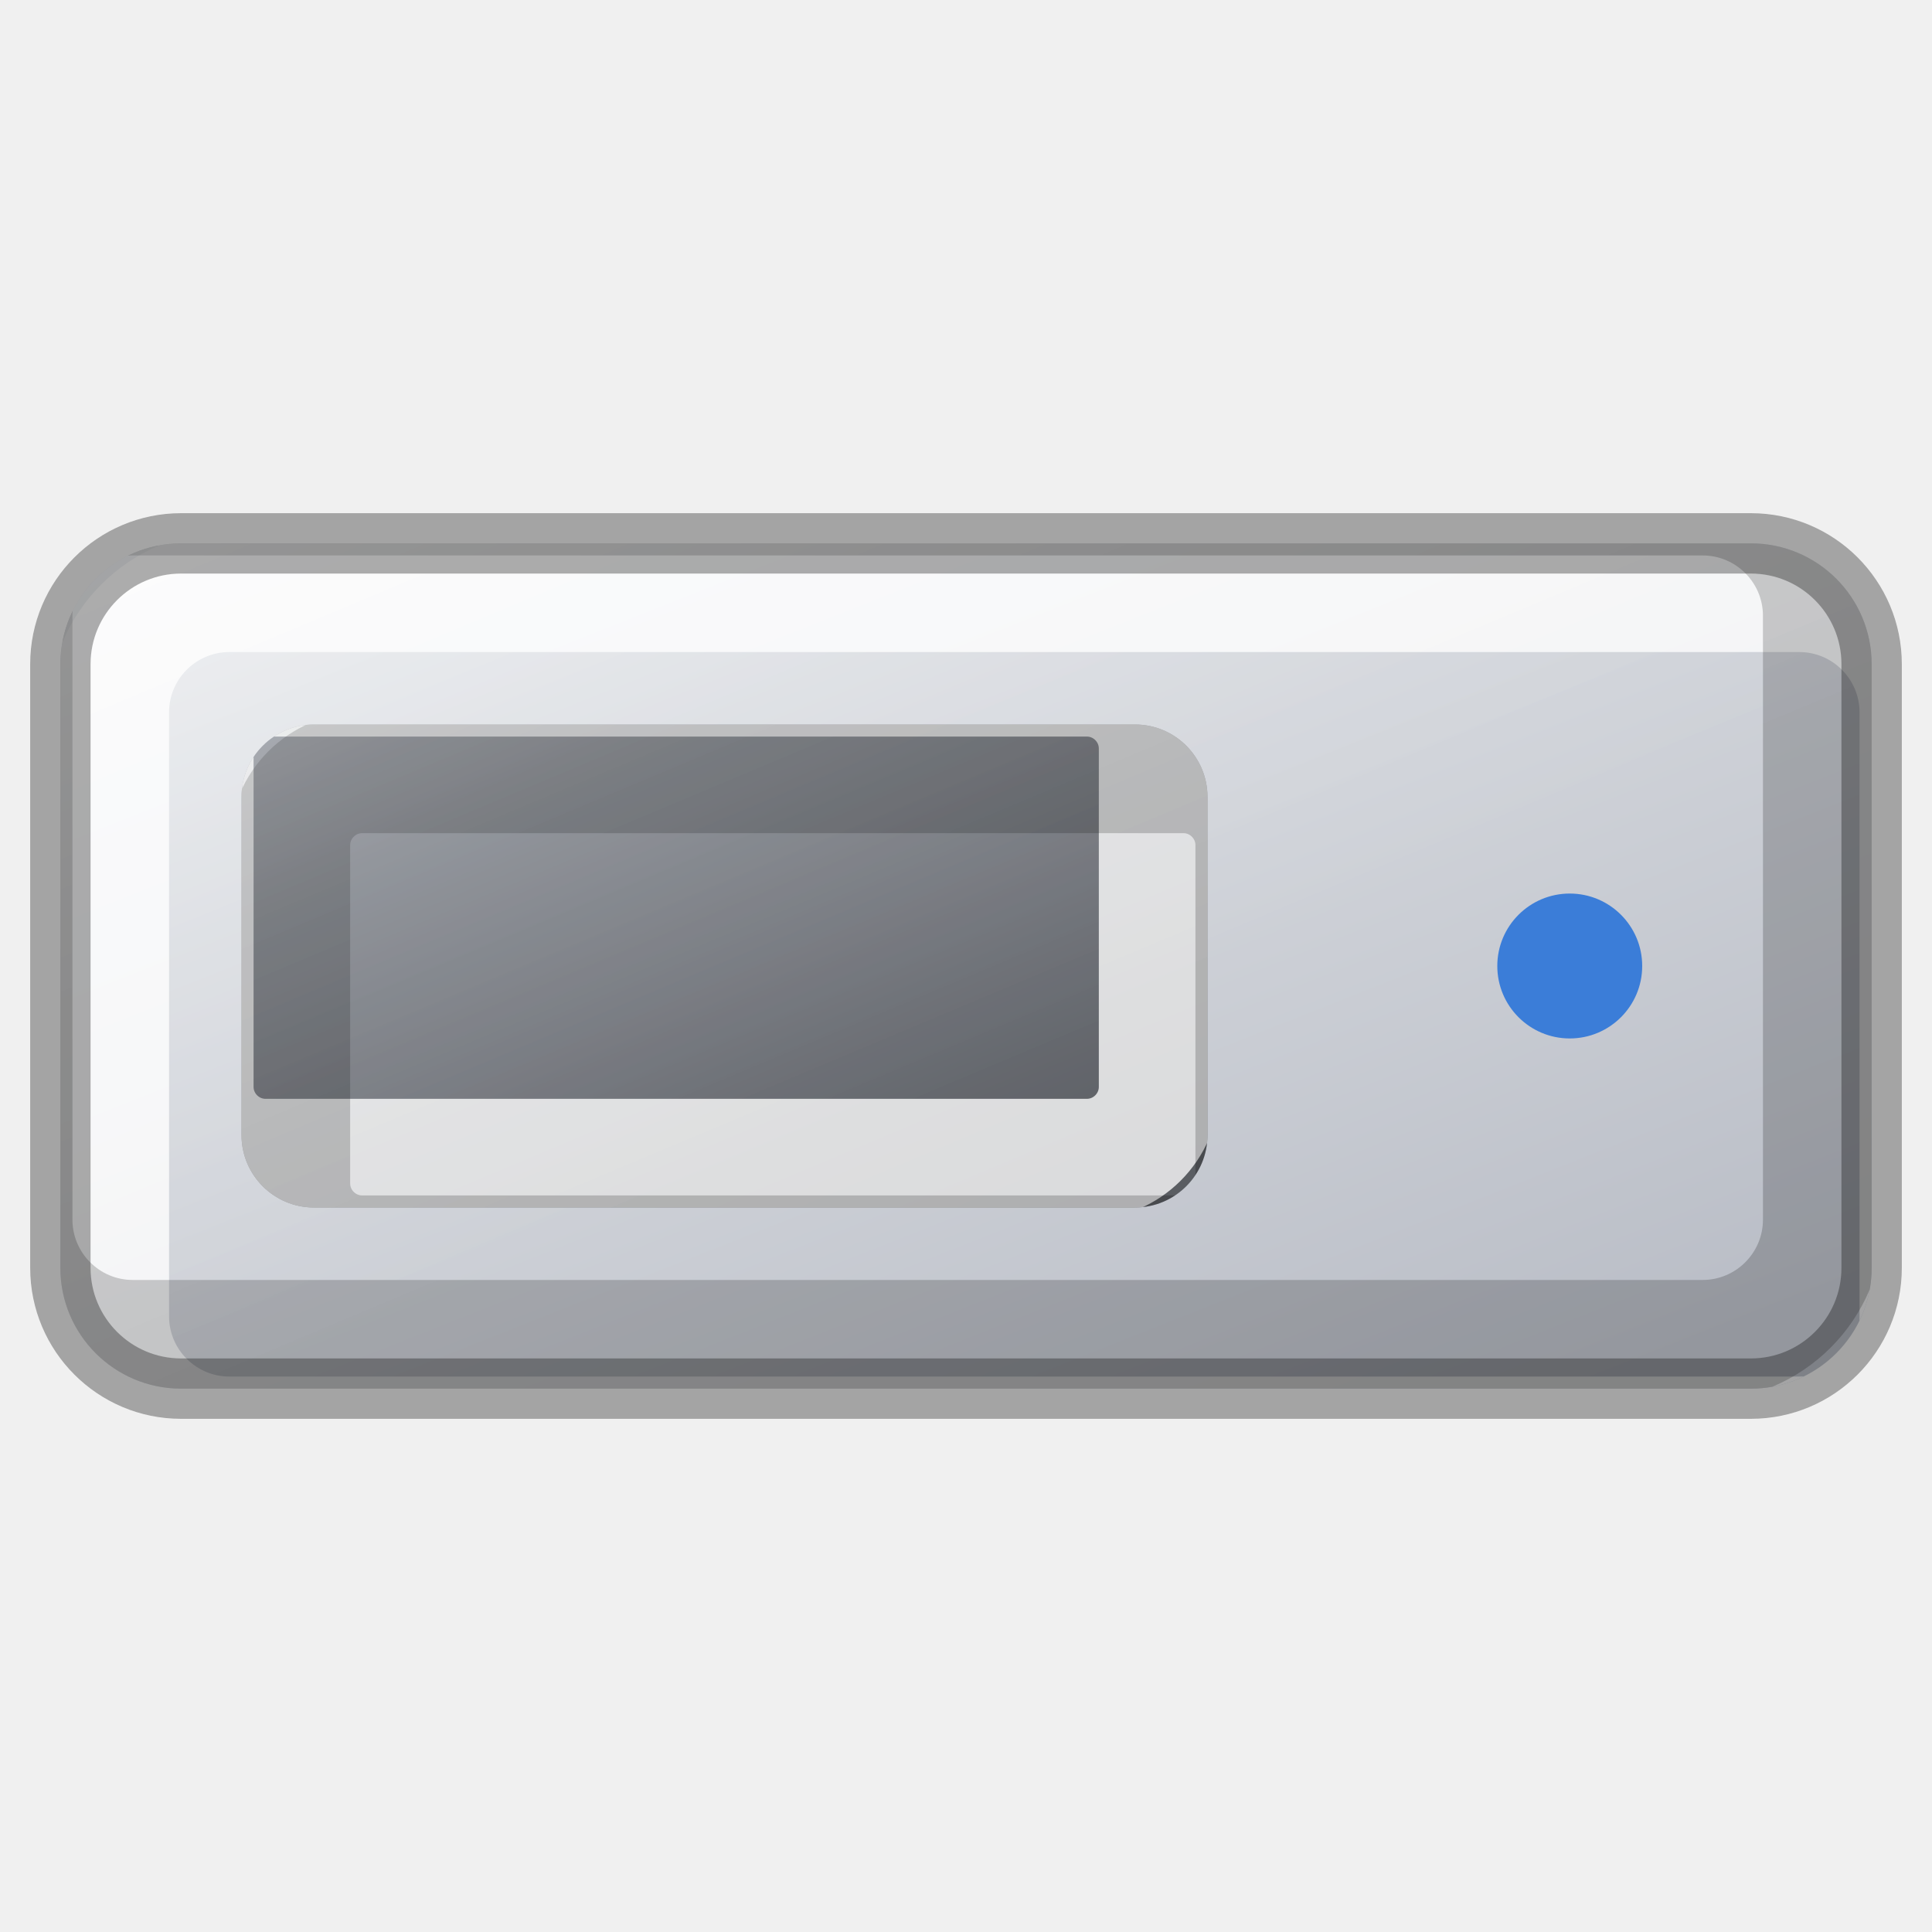
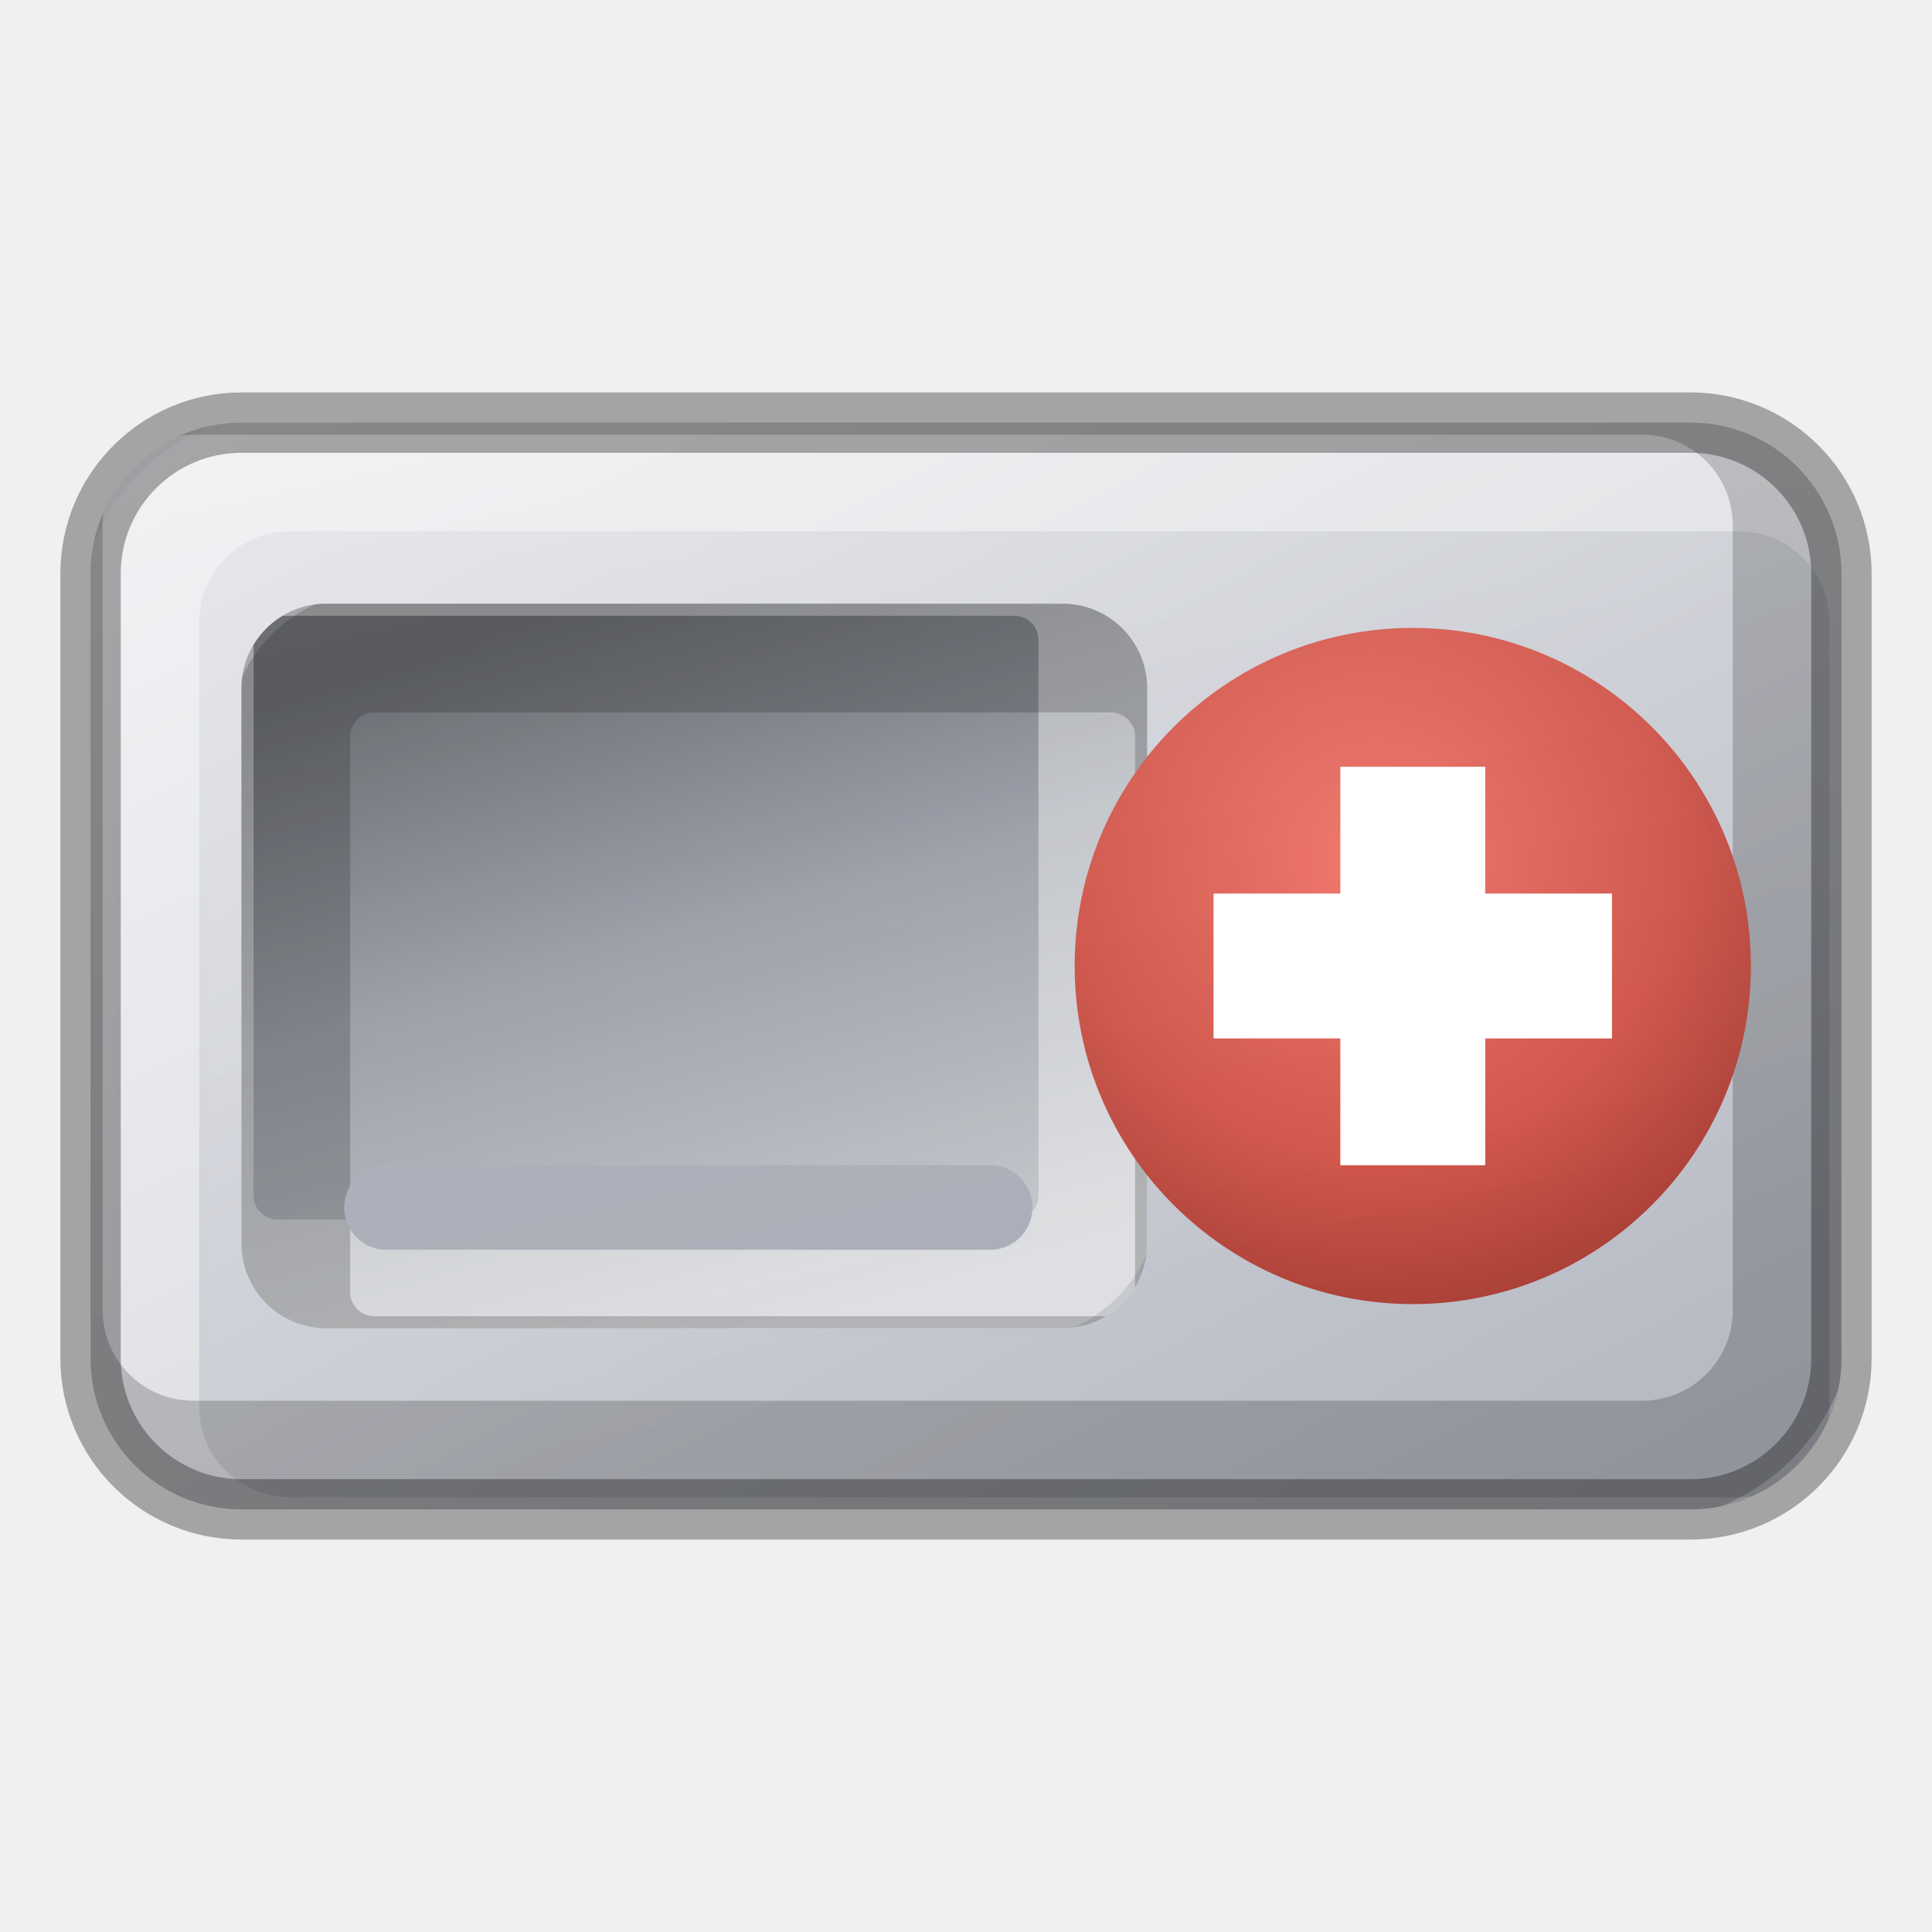
<svg xmlns="http://www.w3.org/2000/svg" viewBox="0 0 32 32" width="128" height="128">
  <defs>
-     <clipPath id="volumeInternal-clip-body">
-       <path d="M3 9h26a2 2 0 0 1 2 2v10a2 2 0 0 1 -2 2h-26a2 2 0 0 1 -2 -2v-10a2 2 0 0 1 2 -2Z" />
+     <clipPath id="volumeInternal-clip-shell">
+       <path d="M4 7h24a2.5 2.5 0 0 1 2.5 2.5v13a2.5 2.5 0 0 1 -2.5 2.5h-24a2.5 2.5 0 0 1 -2.5 -2.5v-13a2.5 2.5 0 0 1 2.5 -2.5Z" />
    </clipPath>
-     <linearGradient id="volumeInternal-grad-body" x1="0" y1="0" x2="0.85" y2="1">
-       <stop offset="0" stop-color="#e9ebee" />
-       <stop offset="1" stop-color="#b9bdc6" />
+     <linearGradient id="volumeInternal-grad-shell" x1="0" y1="0" x2="0.85" y2="1">
+       <stop offset="0" stop-color="#e8e9ed" />
+       <stop offset="1" stop-color="#b5b9c2" />
    </linearGradient>
-     <clipPath id="volumeInternal-clip-plate">
-       <path d="M5.2 12h13.6a1.2 1.2 0 0 1 1.2 1.2v5.6a1.2 1.2 0 0 1 -1.2 1.2h-13.6a1.2 1.2 0 0 1 -1.2 -1.2v-5.6a1.2 1.2 0 0 1 1.2 -1.2Z" />
+     <clipPath id="volumeInternal-clip-face">
+       <path d="M5.4 10h12.2a1.4 1.4 0 0 1 1.4 1.4v9.2a1.4 1.4 0 0 1 -1.4 1.4h-12.2a1.4 1.4 0 0 1 -1.4 -1.4v-9.2a1.4 1.4 0 0 1 1.4 -1.4Z" />
    </clipPath>
-     <linearGradient id="volumeInternal-grad-plate" x1="0" y1="0" x2="0.85" y2="1">
-       <stop offset="0" stop-color="#a6abb4" />
-       <stop offset="1" stop-color="#676a70" />
+     <linearGradient id="volumeInternal-grad-face" x1="0.329" y1="0.03" x2="0.671" y2="0.97">
+       <stop offset="0" stop-color="#696c72" />
+       <stop offset="0.45" stop-color="#a9aeb8" />
+       <stop offset="1" stop-color="#dcdee3" />
    </linearGradient>
-     <clipPath id="volumeInternal-clip-led">
-       <path d="M24.8 16a1.2 1.2 0 1 0 2.4 0a1.2 1.2 0 1 0 -2.4 0Z" />
+     <clipPath id="volumeInternal-clip-badge">
+       <path d="M29 16A5.6 5.6 0 0 1 17.8 16A5.6 5.6 0 0 1 29 16Z" />
+     </clipPath>
+     <radialGradient id="volumeInternal-grad-badge" cx="0.442" cy="0.34" r="0.813">
+       <stop offset="0" stop-color="#f07468" />
+       <stop offset="0.55" stop-color="#cf554a" />
+       <stop offset="1" stop-color="#94332a" />
+     </radialGradient>
+     <clipPath id="volumeInternal-clip-cross">
+       <path d="M22.2 12.7h2.4v2.1h2.1v2.4h-2.1v2.1h-2.4v-2.1h-2.1v-2.4h2.1Z" />
    </clipPath>
    <clipPath id="volumeInternal-clip-silhouette">
-       <path d="M3 9h26a2 2 0 0 1 2 2v10a2 2 0 0 1 -2 2h-26a2 2 0 0 1 -2 -2v-10a2 2 0 0 1 2 -2Z" />
+       <path d="M4 7h24a2.5 2.5 0 0 1 2.5 2.5v13a2.5 2.5 0 0 1 -2.5 2.5h-24a2.5 2.5 0 0 1 -2.5 -2.5v-13a2.5 2.5 0 0 1 2.5 -2.5Z" />
    </clipPath>
-     <linearGradient id="volumeInternal-grad-key" x1="0" y1="0" x2="0.9" y2="1">
-       <stop offset="0" stop-color="#ffffff" stop-opacity="0.62" />
-       <stop offset="0.3" stop-color="#ffffff" stop-opacity="0.2" />
-       <stop offset="0.6" stop-color="#ffffff" stop-opacity="0" />
+     <linearGradient id="volumeInternal-grad-key" x1="0" y1="0" x2="0.35" y2="1">
+       <stop offset="0" stop-color="#ffffff" stop-opacity="0.3" />
+       <stop offset="0.55" stop-color="#ffffff" stop-opacity="0.11" />
+       <stop offset="1" stop-color="#ffffff" stop-opacity="0" />
    </linearGradient>
  </defs>
  <g id="volumeInternal">
-     <g id="body-platinum-top" clip-path="url(#volumeInternal-clip-body)">
-       <path d="M3 9h26a2 2 0 0 1 2 2v10a2 2 0 0 1 -2 2h-26a2 2 0 0 1 -2 -2v-10a2 2 0 0 1 2 -2Z" fill="url(#volumeInternal-grad-body)" />
-       <path d="M3 9h26a2 2 0 0 1 2 2v10a2 2 0 0 1 -2 2h-26a2 2 0 0 1 -2 -2v-10a2 2 0 0 1 2 -2Z" fill="none" stroke="rgba(255, 255, 255, 0.78)" stroke-width="2" transform="translate(0.8 0.8)" />
-       <path d="M3 9h26a2 2 0 0 1 2 2v10a2 2 0 0 1 -2 2h-26a2 2 0 0 1 -2 -2v-10a2 2 0 0 1 2 -2Z" fill="none" stroke="rgba(0, 0, 0, 0.2)" stroke-width="2" transform="translate(-0.8 -0.8)" />
+     <g id="shell-platinum-top" clip-path="url(#volumeInternal-clip-shell)">
+       <path d="M4 7h24a2.5 2.5 0 0 1 2.5 2.5v13a2.5 2.5 0 0 1 -2.5 2.5h-24a2.5 2.5 0 0 1 -2.5 -2.5v-13a2.5 2.5 0 0 1 2.5 -2.5Z" fill="url(#volumeInternal-grad-shell)" />
+       <path d="M4 7h24a2.5 2.5 0 0 1 2.5 2.5v13a2.5 2.5 0 0 1 -2.5 2.5h-24a2.5 2.5 0 0 1 -2.5 -2.5v-13a2.5 2.5 0 0 1 2.5 -2.5Z" fill="none" stroke="rgba(255, 255, 255, 0.4)" stroke-width="2" transform="translate(0.8 0.8)" />
+       <path d="M4 7h24a2.5 2.5 0 0 1 2.5 2.5v13a2.5 2.5 0 0 1 -2.5 2.5h-24a2.5 2.5 0 0 1 -2.5 -2.5v-13a2.5 2.5 0 0 1 2.5 -2.5Z" fill="none" stroke="rgba(0, 0, 0, 0.2)" stroke-width="2" transform="translate(-0.8 -0.8)" />
    </g>
-     <g id="plate-platinum-under" clip-path="url(#volumeInternal-clip-plate)">
-       <path d="M5.2 12h13.6a1.2 1.2 0 0 1 1.2 1.2v5.6a1.2 1.2 0 0 1 -1.2 1.2h-13.6a1.2 1.2 0 0 1 -1.2 -1.2v-5.6a1.2 1.2 0 0 1 1.2 -1.2Z" fill="url(#volumeInternal-grad-plate)" />
-       <path d="M5.2 12h13.6a1.2 1.2 0 0 1 1.2 1.2v5.6a1.2 1.2 0 0 1 -1.2 1.2h-13.6a1.2 1.2 0 0 1 -1.2 -1.2v-5.6a1.2 1.2 0 0 1 1.2 -1.2Z" fill="#000000" opacity="0.128" />
-       <path d="M5.2 12h13.6a1.2 1.2 0 0 1 1.2 1.2v5.6a1.2 1.2 0 0 1 -1.2 1.2h-13.6a1.2 1.2 0 0 1 -1.2 -1.2v-5.6a1.2 1.2 0 0 1 1.2 -1.2Z" fill="none" stroke="rgba(255, 255, 255, 0.78)" stroke-width="2" transform="translate(-0.8 -0.8)" />
-       <path d="M5.2 12h13.6a1.2 1.2 0 0 1 1.2 1.2v5.6a1.2 1.2 0 0 1 -1.2 1.2h-13.6a1.2 1.2 0 0 1 -1.2 -1.2v-5.6a1.2 1.2 0 0 1 1.2 -1.2Z" fill="none" stroke="rgba(0, 0, 0, 0.2)" stroke-width="2" transform="translate(0.8 0.8)" />
+     <g id="face-platinum-concave" clip-path="url(#volumeInternal-clip-face)">
+       <path d="M5.4 10h12.2a1.4 1.4 0 0 1 1.4 1.4v9.2a1.4 1.4 0 0 1 -1.4 1.4h-12.2a1.4 1.4 0 0 1 -1.4 -1.4v-9.2a1.4 1.4 0 0 1 1.4 -1.4Z" fill="url(#volumeInternal-grad-face)" />
+       <path d="M5.4 10h12.2a1.4 1.4 0 0 1 1.4 1.4v9.2a1.4 1.4 0 0 1 -1.4 1.4h-12.2a1.4 1.4 0 0 1 -1.4 -1.4v-9.2a1.4 1.4 0 0 1 1.4 -1.4Z" fill="#000000" opacity="0.096" />
+       <path d="M5.4 10h12.2a1.4 1.4 0 0 1 1.4 1.4v9.2a1.4 1.4 0 0 1 -1.4 1.4h-12.2a1.4 1.4 0 0 1 -1.4 -1.4v-9.2a1.4 1.4 0 0 1 1.4 -1.4Z" fill="none" stroke="rgba(255, 255, 255, 0.4)" stroke-width="2" transform="translate(-0.8 -0.8)" />
+       <path d="M5.4 10h12.2a1.4 1.4 0 0 1 1.4 1.4v9.2a1.4 1.4 0 0 1 -1.4 1.4h-12.2a1.4 1.4 0 0 1 -1.4 -1.4v-9.2a1.4 1.4 0 0 1 1.4 -1.4Z" fill="none" stroke="rgba(0, 0, 0, 0.2)" stroke-width="2" transform="translate(0.8 0.8)" />
    </g>
-     <g id="led-accent-blue-base" clip-path="url(#volumeInternal-clip-led)">
-       <path d="M24.8 16a1.2 1.2 0 1 0 2.4 0a1.2 1.2 0 1 0 -2.4 0Z" fill="#3b7dd8" />
+     <g id="slot-platinum-5">
+       <path d="M6.4 20h10" fill="none" stroke="#a9aeb8" stroke-width="1.4" stroke-linecap="round" />
    </g>
-     <g id="key-sheen-color" clip-path="url(#volumeInternal-clip-silhouette)" opacity="0.55" style="mix-blend-mode:screen">
-       <path d="M3 9h26a2 2 0 0 1 2 2v10a2 2 0 0 1 -2 2h-26a2 2 0 0 1 -2 -2v-10a2 2 0 0 1 2 -2Z" fill="url(#volumeInternal-grad-key)" />
+     <g id="badge-ruby-dome" clip-path="url(#volumeInternal-clip-badge)">
+       <path d="M29 16A5.6 5.6 0 0 1 17.8 16A5.6 5.6 0 0 1 29 16Z" fill="url(#volumeInternal-grad-badge)" />
    </g>
-     <path id="keyline-edge-hairline" d="M3 9h26a2 2 0 0 1 2 2v10a2 2 0 0 1 -2 2h-26a2 2 0 0 1 -2 -2v-10a2 2 0 0 1 2 -2Z" fill="none" stroke="rgba(0, 0, 0, 0.32)" stroke-width="1" />
+     <g id="cross-ink-on-accent" clip-path="url(#volumeInternal-clip-cross)">
+       <path d="M22.2 12.7h2.4v2.1h2.1v2.4h-2.1v2.1h-2.4v-2.1h-2.1v-2.4h2.1Z" fill="#ffffff" />
+     </g>
+     <g id="key-sheen-color" clip-path="url(#volumeInternal-clip-silhouette)" opacity="0.34" style="mix-blend-mode:screen">
+       <path d="M4 7h24a2.5 2.5 0 0 1 2.5 2.5v13a2.5 2.5 0 0 1 -2.5 2.5h-24a2.5 2.5 0 0 1 -2.5 -2.5v-13a2.5 2.5 0 0 1 2.5 -2.5Z" fill="url(#volumeInternal-grad-key)" />
+     </g>
+     <path id="keyline-edge-hairline" d="M4 7h24a2.5 2.5 0 0 1 2.5 2.5v13a2.5 2.5 0 0 1 -2.5 2.5h-24a2.5 2.5 0 0 1 -2.5 -2.5v-13a2.5 2.5 0 0 1 2.5 -2.5Z" fill="none" stroke="rgba(0, 0, 0, 0.32)" stroke-width="1" />
  </g>
</svg>
